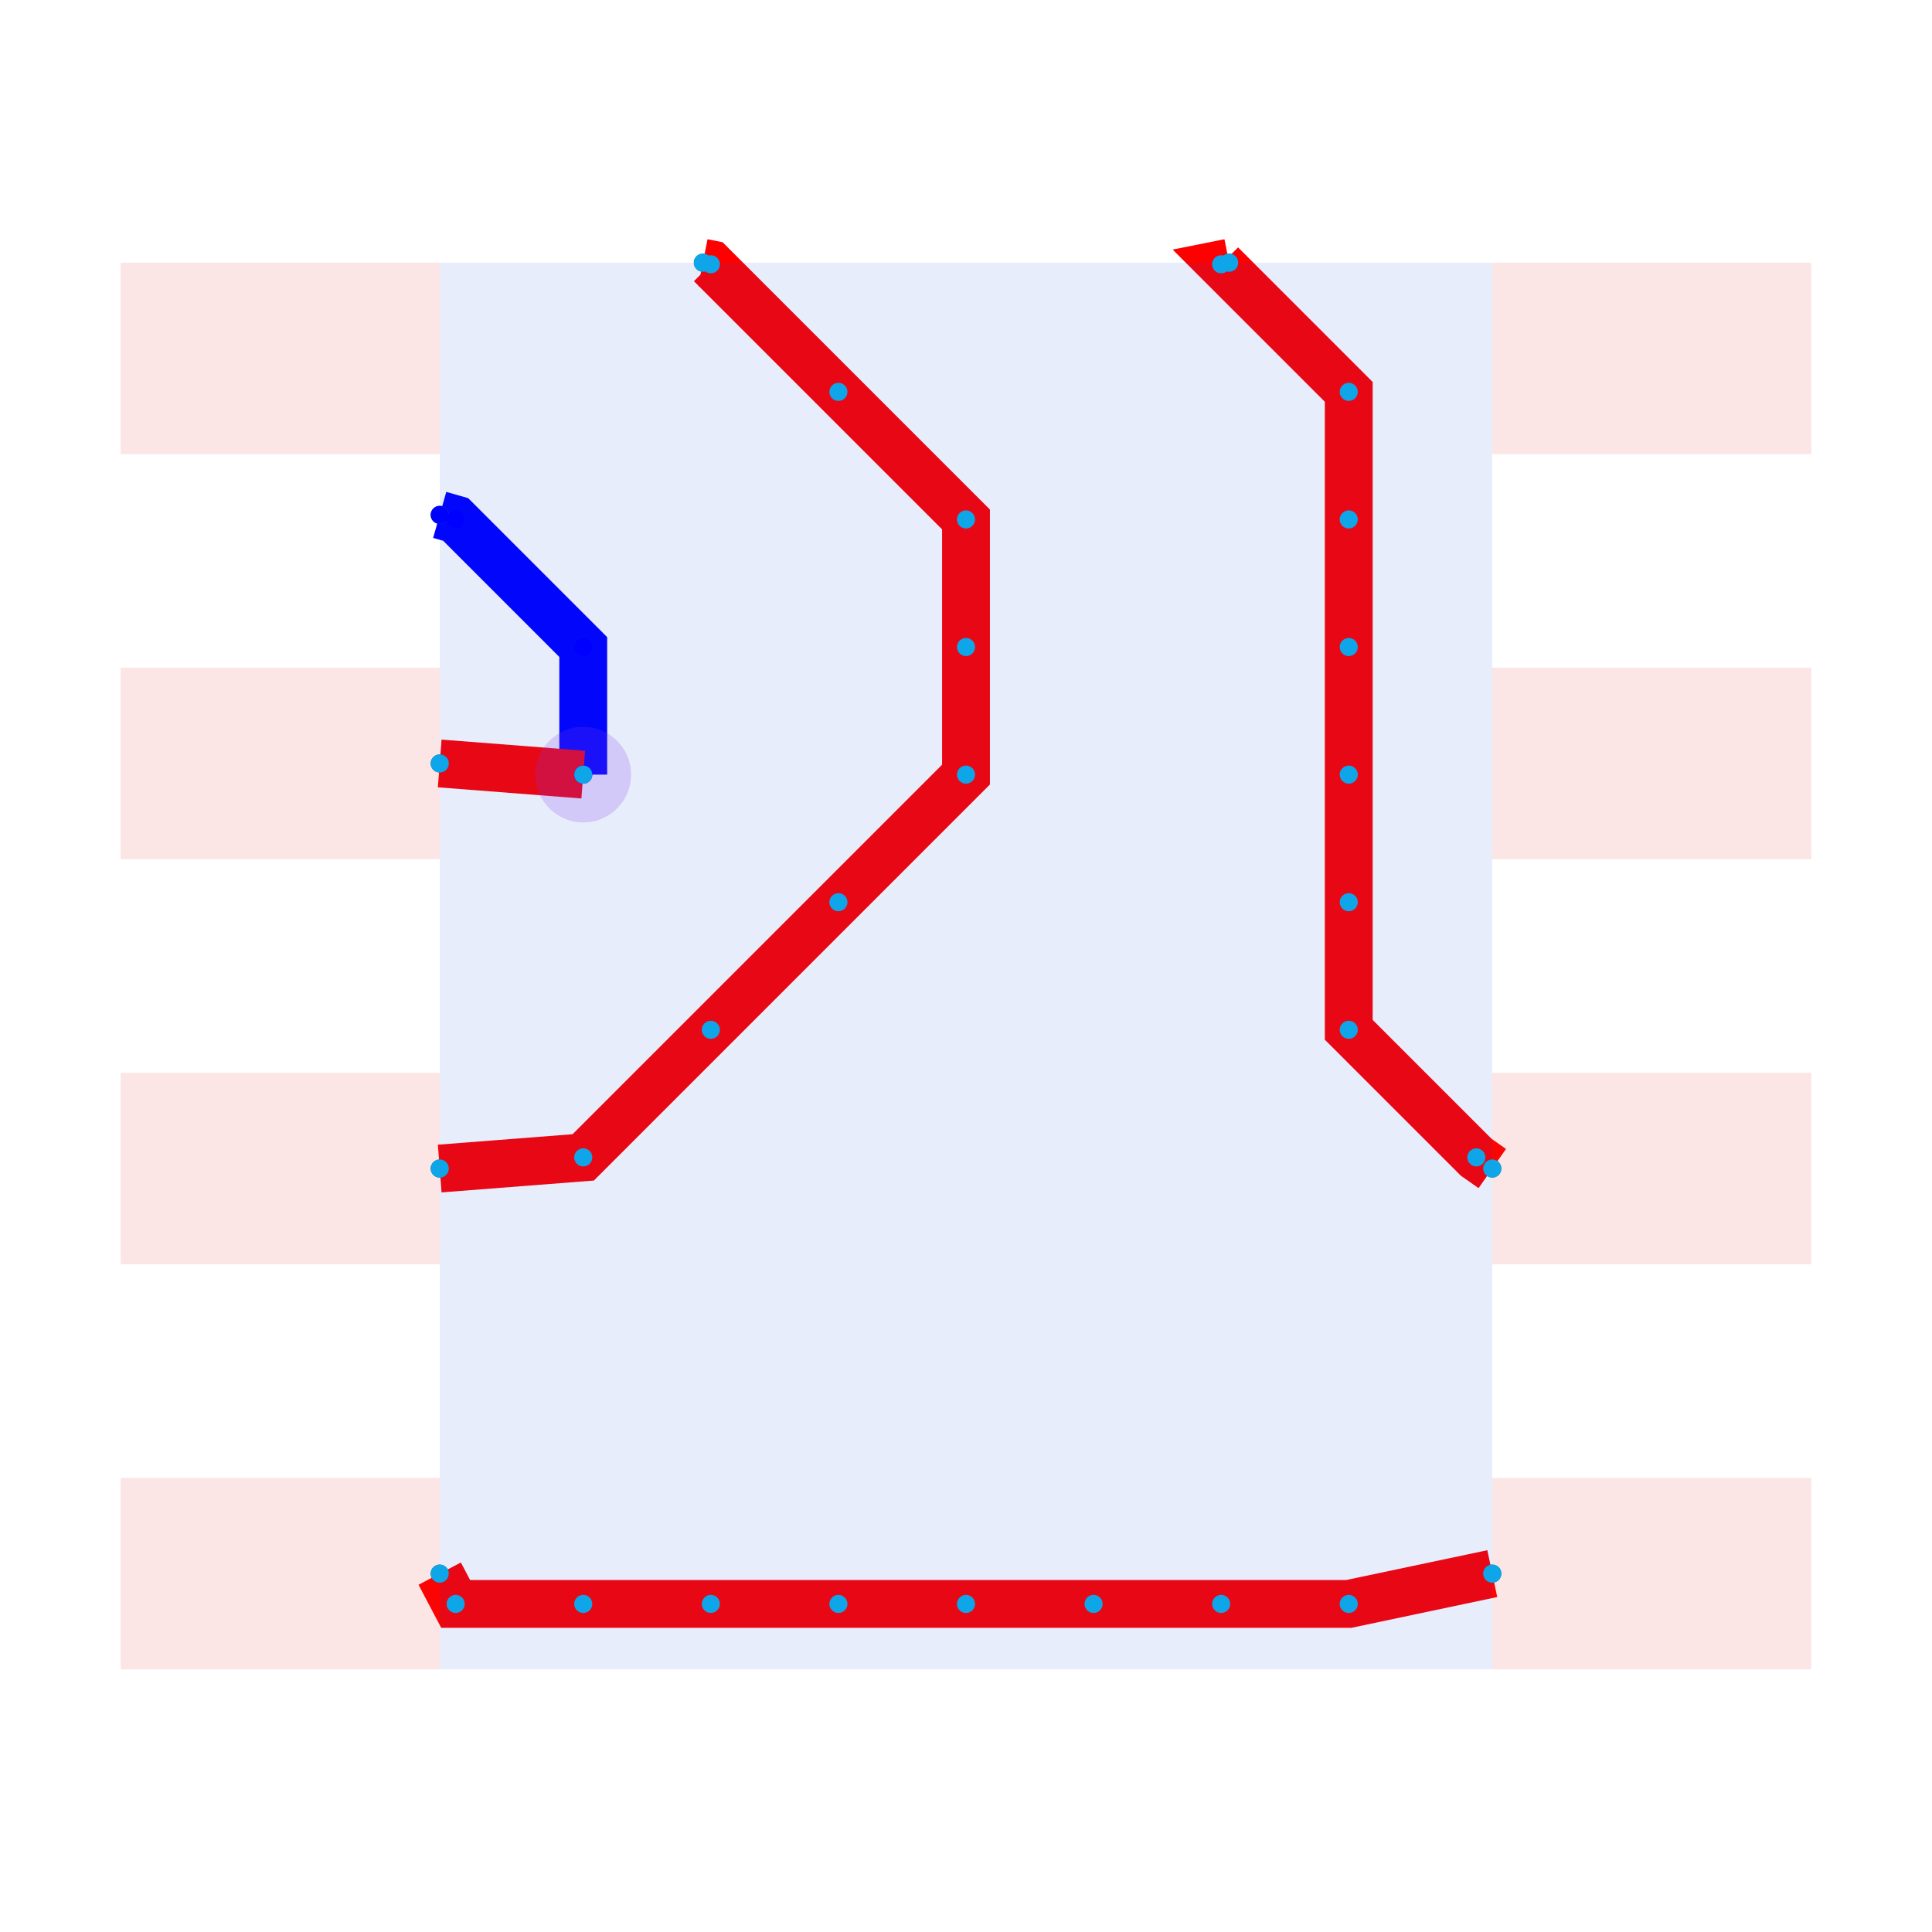
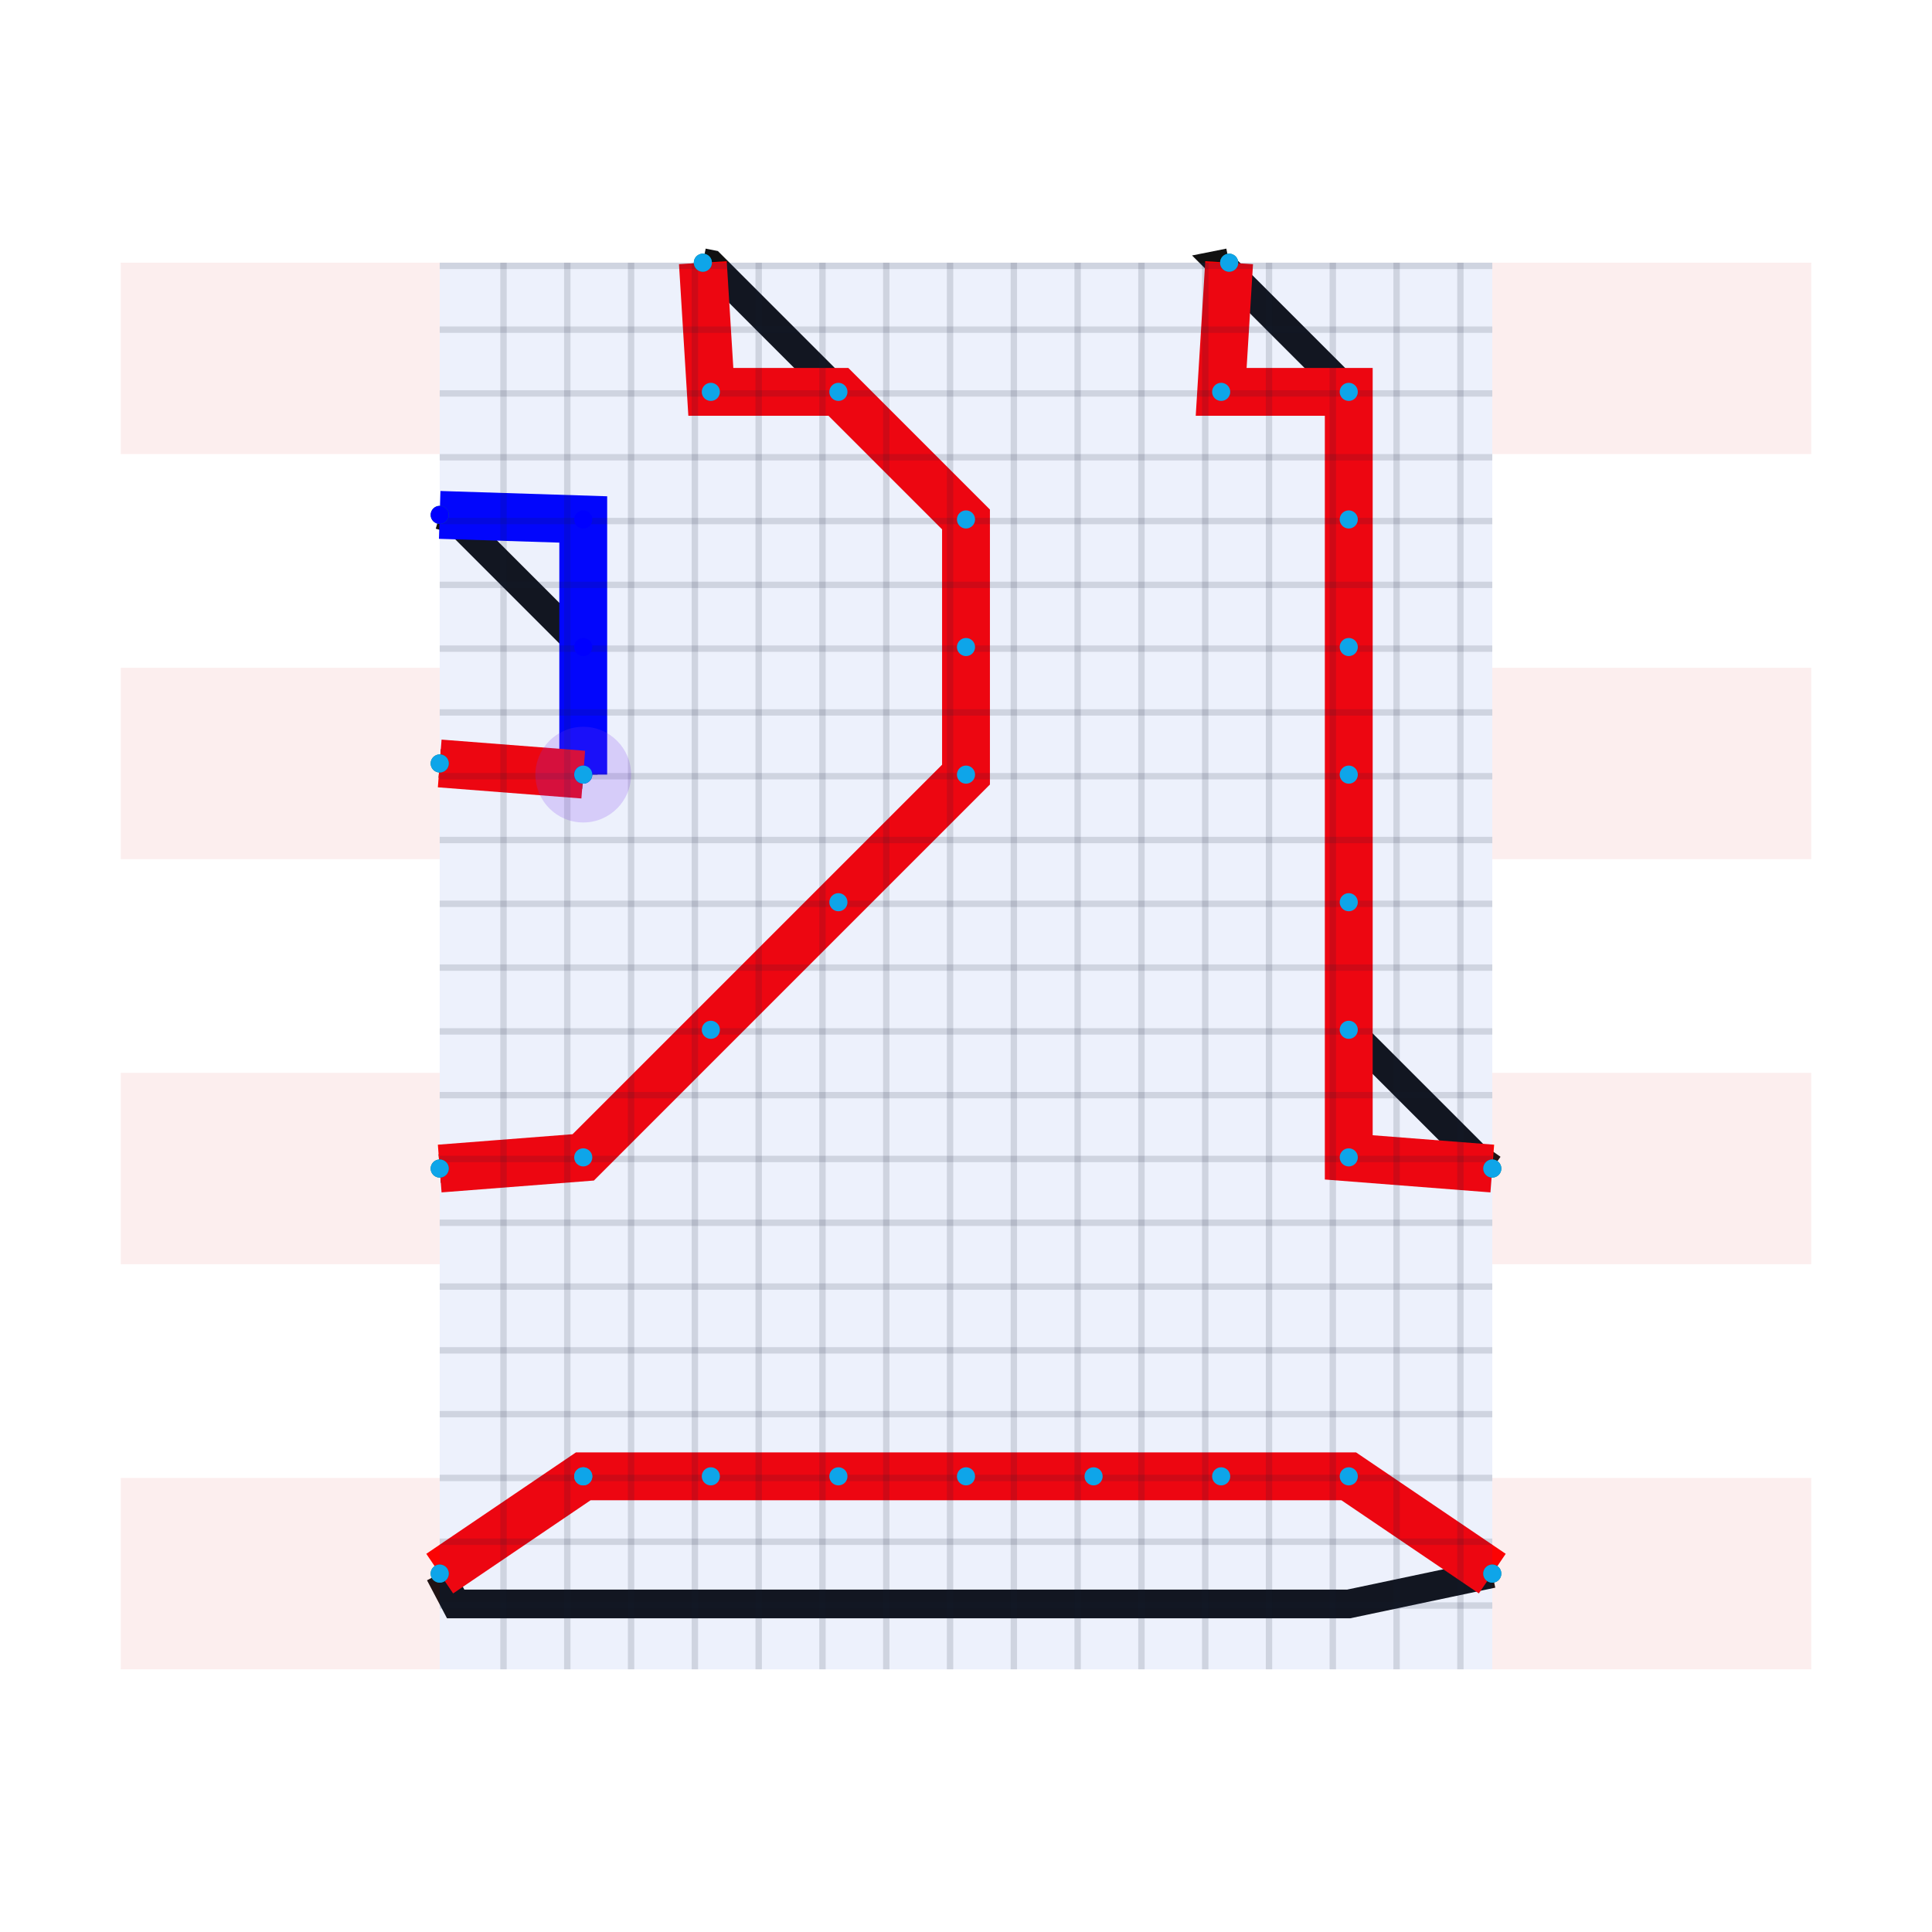
<svg xmlns="http://www.w3.org/2000/svg" width="640" height="640" viewBox="0 0 640 640">
  <rect width="100%" height="100%" fill="white" />
  <g>
-     <polyline data-points="6.825,-5.795 6.800000000000001,-5.800000000000001 7.200000000000001,-6.200000000000001 7.200000000000001,-6.600000000000001 7.200000000000001,-7.000000000000002 7.200000000000001,-7.400000000000002 7.200000000000001,-7.8000000000000025 7.200000000000001,-8.200000000000003 7.600000000000001,-8.600000000000003 7.65,-8.635000000000002" data-type="line" data-label="source_net_15_mst1" points="407.17,87.019 404.528,87.547 446.792,129.811 446.792,172.075 446.792,214.34 446.792,256.604 446.792,298.868 446.792,341.132 489.057,383.396 494.34,387.094" fill="none" stroke="#FF0000" stroke-width="15.849" />
-   </g>
-   <g>
-     <polyline data-points="4.35,-9.905000000000001 4.4,-10 4.800000000000001,-10 5.200000000000001,-10 5.600000000000001,-10 6.000000000000002,-10 6.400000000000002,-10 6.8000000000000025,-10 7.200000000000003,-10 7.65,-9.905000000000001" data-type="line" data-label="source_net_11_mst0" points="145.66,521.283 150.943,531.321 193.208,531.321 235.472,531.321 277.736,531.321 320,531.321 362.264,531.321 404.528,531.321 446.792,531.321 494.34,521.283" fill="none" stroke="#FF0000" stroke-width="15.849" />
-   </g>
-   <g>
-     <polyline data-points="5.175,-5.795 5.2,-5.800000000000001 5.6000000000000005,-6.200000000000001 6.000000000000001,-6.600000000000001 6.000000000000001,-7.000000000000002 6.000000000000001,-7.400000000000002 5.6000000000000005,-7.8000000000000025 5.2,-8.200000000000003 4.8,-8.600000000000003 4.35,-8.635000000000002" data-type="line" data-label="source_net_3_mst2" points="232.83,87.019 235.472,87.547 277.736,129.811 320,172.075 320,214.34 320,256.604 277.736,298.868 235.472,341.132 193.208,383.396 145.66,387.094" fill="none" stroke="#FF0000" stroke-width="15.849" />
-   </g>
-   <g>
-     <polyline data-points="4.35,-6.585714285714285 4.4,-6.6000000000000005 4.800000000000001,-7.000000000000001 4.800000000000001,-7.400000000000001" data-type="line" data-label="source_net_2" points="145.66,170.566 150.943,172.075 193.208,214.34 193.208,256.604" fill="none" stroke="#0000FF" stroke-width="15.849" />
+     <polyline data-points="6.825,-5.795 6.800000000000001,-5.800000000000001 7.200000000000001,-6.200000000000001 7.200000000000001,-6.600000000000001 7.200000000000001,-7.000000000000002 7.200000000000001,-7.400000000000002 7.200000000000001,-7.8000000000000025 7.200000000000001,-8.200000000000003 7.600000000000001,-8.600000000000003 7.65,-8.635000000000002" data-type="line" data-label="original:source_net_15_mst1" points="407.17,87.019 404.528,87.547 446.792,129.811 446.792,172.075 446.792,214.34 446.792,256.604 446.792,298.868 446.792,341.132 489.057,383.396 494.34,387.094" fill="none" stroke="#111111" stroke-width="9.509" />
+   </g>
+   <g>
+     <polyline data-points="4.35,-9.905000000000001 4.4,-10 4.800000000000001,-10 5.200000000000001,-10 5.600000000000001,-10 6.000000000000002,-10 6.400000000000002,-10 6.8000000000000025,-10 7.200000000000003,-10 7.65,-9.905000000000001" data-type="line" data-label="original:source_net_11_mst0" points="145.66,521.283 150.943,531.321 193.208,531.321 235.472,531.321 277.736,531.321 320,531.321 362.264,531.321 404.528,531.321 446.792,531.321 494.34,521.283" fill="none" stroke="#111111" stroke-width="9.509" />
+   </g>
+   <g>
+     <polyline data-points="5.175,-5.795 5.2,-5.800000000000001 5.6000000000000005,-6.200000000000001 6.000000000000001,-6.600000000000001 6.000000000000001,-7.000000000000002 6.000000000000001,-7.400000000000002 5.6000000000000005,-7.8000000000000025 5.2,-8.200000000000003 4.8,-8.600000000000003 4.35,-8.635000000000002" data-type="line" data-label="original:source_net_3_mst2" points="232.83,87.019 235.472,87.547 277.736,129.811 320,172.075 320,214.34 320,256.604 277.736,298.868 235.472,341.132 193.208,383.396 145.66,387.094" fill="none" stroke="#111111" stroke-width="9.509" />
+   </g>
+   <g>
+     <polyline data-points="4.35,-6.585714285714285 4.4,-6.6000000000000005 4.800000000000001,-7.000000000000001 4.800000000000001,-7.400000000000001" data-type="line" data-label="original:source_net_2" points="145.66,170.566 150.943,172.075 193.208,214.34 193.208,256.604" fill="none" stroke="#111111" stroke-width="9.509" />
+   </g>
+   <g>
+     <polyline data-points="4.800000000000001,-7.400000000000001 4.800000000000001,-7.400000000000001 4.35,-7.365" data-type="line" data-label="original:source_net_2" points="193.208,256.604 193.208,256.604 145.66,252.906" fill="none" stroke="#111111" stroke-width="9.509" />
+   </g>
+   <g>
+     <polyline data-points="6.825,-5.795 6.800000000000001,-6.200000000000001 7.200000000000001,-6.200000000000001 7.200000000000001,-6.600000000000001 7.200000000000001,-7.000000000000002 7.200000000000001,-7.400000000000002 7.200000000000001,-7.8000000000000025 7.200000000000001,-8.200000000000003 7.200000000000001,-8.600000000000003 7.65,-8.635000000000002" data-type="line" data-label="source_net_15_mst1" points="407.17,87.019 404.528,129.811 446.792,129.811 446.792,172.075 446.792,214.34 446.792,256.604 446.792,298.868 446.792,341.132 446.792,383.396 494.34,387.094" fill="none" stroke="#FF0000" stroke-width="15.849" />
+   </g>
+   <g>
+     <polyline data-points="4.35,-9.905000000000001 4.800000000000001,-9.6 4.800000000000001,-9.6 5.200000000000001,-9.6 5.600000000000001,-9.6 6.000000000000002,-9.6 6.400000000000002,-9.6 6.8000000000000025,-9.6 7.200000000000003,-9.6 7.65,-9.905000000000001" data-type="line" data-label="source_net_11_mst0" points="145.66,521.283 193.208,489.057 193.208,489.057 235.472,489.057 277.736,489.057 320,489.057 362.264,489.057 404.528,489.057 446.792,489.057 494.34,521.283" fill="none" stroke="#FF0000" stroke-width="15.849" />
+   </g>
+   <g>
+     <polyline data-points="5.175,-5.795 5.2,-6.200000000000001 5.6000000000000005,-6.200000000000001 6.000000000000001,-6.600000000000001 6.000000000000001,-7.000000000000002 6.000000000000001,-7.400000000000002 5.6000000000000005,-7.8000000000000025 5.2,-8.200000000000003 4.8,-8.600000000000003 4.35,-8.635000000000002" data-type="line" data-label="source_net_3_mst2" points="232.83,87.019 235.472,129.811 277.736,129.811 320,172.075 320,214.34 320,256.604 277.736,298.868 235.472,341.132 193.208,383.396 145.66,387.094" fill="none" stroke="#FF0000" stroke-width="15.849" />
+   </g>
+   <g>
+     <polyline data-points="4.35,-6.585714285714285 4.800000000000001,-6.6000000000000005 4.800000000000001,-7.000000000000001 4.800000000000001,-7.400000000000001" data-type="line" data-label="source_net_2" points="145.66,170.566 193.208,172.075 193.208,214.34 193.208,256.604" fill="none" stroke="#0000FF" stroke-width="15.849" />
  </g>
  <g>
    <polyline data-points="4.800000000000001,-7.400000000000001 4.800000000000001,-7.400000000000001 4.35,-7.365" data-type="line" data-label="source_net_2" points="193.208,256.604 193.208,256.604 145.66,252.906" fill="none" stroke="#FF0000" stroke-width="15.849" />
  </g>
  <g>
-     <rect data-type="rect" data-label="cmn_16" data-x="6" data-y="-8" x="145.66" y="87.019" width="348.679" height="465.962" fill="rgba(29, 78, 216, 0.1)" stroke="#1d4ed8" stroke-width="0.009" />
-   </g>
-   <g>
-     <rect data-type="rect" data-label="obstacle:rect:0" data-x="8.15" data-y="-7.365" x="494.34" y="221.208" width="105.66" height="63.396" fill="rgba(220, 38, 38, 0.12)" stroke="#dc2626" stroke-width="0.009" />
-   </g>
-   <g>
-     <rect data-type="rect" data-label="obstacle:rect:1" data-x="8.15" data-y="-6.095" x="494.34" y="87.019" width="105.66" height="63.396" fill="rgba(220, 38, 38, 0.12)" stroke="#dc2626" stroke-width="0.009" />
-   </g>
-   <g>
-     <rect data-type="rect" data-label="obstacle:rect:2" data-x="8.15" data-y="-8.635" x="494.34" y="355.396" width="105.66" height="63.396" fill="rgba(220, 38, 38, 0.12)" stroke="#dc2626" stroke-width="0.009" />
-   </g>
-   <g>
-     <rect data-type="rect" data-label="obstacle:rect:3" data-x="8.15" data-y="-9.905" x="494.34" y="489.585" width="105.66" height="63.396" fill="rgba(220, 38, 38, 0.12)" stroke="#dc2626" stroke-width="0.009" />
-   </g>
-   <g>
-     <rect data-type="rect" data-label="obstacle:rect:4" data-x="3.85" data-y="-9.905" x="40" y="489.585" width="105.66" height="63.396" fill="rgba(220, 38, 38, 0.12)" stroke="#dc2626" stroke-width="0.009" />
-   </g>
-   <g>
-     <rect data-type="rect" data-label="obstacle:rect:5" data-x="3.85" data-y="-8.635" x="40" y="355.396" width="105.66" height="63.396" fill="rgba(220, 38, 38, 0.12)" stroke="#dc2626" stroke-width="0.009" />
-   </g>
-   <g>
-     <rect data-type="rect" data-label="obstacle:rect:6" data-x="3.85" data-y="-6.095" x="40" y="87.019" width="105.66" height="63.396" fill="rgba(220, 38, 38, 0.12)" stroke="#dc2626" stroke-width="0.009" />
-   </g>
-   <g>
-     <rect data-type="rect" data-label="obstacle:rect:7" data-x="3.85" data-y="-7.365" x="40" y="221.208" width="105.66" height="63.396" fill="rgba(220, 38, 38, 0.12)" stroke="#dc2626" stroke-width="0.009" />
+     <polyline data-points="4.55,-10.205 4.55,-5.795" data-type="line" data-label="grid:v" points="166.792,552.981 166.792,87.019" fill="none" stroke="rgba(15, 23, 42, 0.14)" stroke-width="2.113" />
+   </g>
+   <g>
+     <polyline data-points="4.75,-10.205 4.75,-5.795" data-type="line" data-label="grid:v" points="187.925,552.981 187.925,87.019" fill="none" stroke="rgba(15, 23, 42, 0.14)" stroke-width="2.113" />
+   </g>
+   <g>
+     <polyline data-points="4.95,-10.205 4.95,-5.795" data-type="line" data-label="grid:v" points="209.057,552.981 209.057,87.019" fill="none" stroke="rgba(15, 23, 42, 0.14)" stroke-width="2.113" />
+   </g>
+   <g>
+     <polyline data-points="5.15,-10.205 5.15,-5.795" data-type="line" data-label="grid:v" points="230.189,552.981 230.189,87.019" fill="none" stroke="rgba(15, 23, 42, 0.14)" stroke-width="2.113" />
+   </g>
+   <g>
+     <polyline data-points="5.3500000000000005,-10.205 5.3500000000000005,-5.795" data-type="line" data-label="grid:v" points="251.321,552.981 251.321,87.019" fill="none" stroke="rgba(15, 23, 42, 0.14)" stroke-width="2.113" />
+   </g>
+   <g>
+     <polyline data-points="5.550000000000001,-10.205 5.550000000000001,-5.795" data-type="line" data-label="grid:v" points="272.453,552.981 272.453,87.019" fill="none" stroke="rgba(15, 23, 42, 0.14)" stroke-width="2.113" />
+   </g>
+   <g>
+     <polyline data-points="5.750000000000001,-10.205 5.750000000000001,-5.795" data-type="line" data-label="grid:v" points="293.585,552.981 293.585,87.019" fill="none" stroke="rgba(15, 23, 42, 0.14)" stroke-width="2.113" />
+   </g>
+   <g>
+     <polyline data-points="5.950000000000001,-10.205 5.950000000000001,-5.795" data-type="line" data-label="grid:v" points="314.717,552.981 314.717,87.019" fill="none" stroke="rgba(15, 23, 42, 0.14)" stroke-width="2.113" />
+   </g>
+   <g>
+     <polyline data-points="6.150000000000001,-10.205 6.150000000000001,-5.795" data-type="line" data-label="grid:v" points="335.849,552.981 335.849,87.019" fill="none" stroke="rgba(15, 23, 42, 0.14)" stroke-width="2.113" />
+   </g>
+   <g>
+     <polyline data-points="6.350000000000001,-10.205 6.350000000000001,-5.795" data-type="line" data-label="grid:v" points="356.981,552.981 356.981,87.019" fill="none" stroke="rgba(15, 23, 42, 0.14)" stroke-width="2.113" />
+   </g>
+   <g>
+     <polyline data-points="6.550000000000002,-10.205 6.550000000000002,-5.795" data-type="line" data-label="grid:v" points="378.113,552.981 378.113,87.019" fill="none" stroke="rgba(15, 23, 42, 0.14)" stroke-width="2.113" />
+   </g>
+   <g>
+     <polyline data-points="6.750000000000002,-10.205 6.750000000000002,-5.795" data-type="line" data-label="grid:v" points="399.245,552.981 399.245,87.019" fill="none" stroke="rgba(15, 23, 42, 0.14)" stroke-width="2.113" />
+   </g>
+   <g>
+     <polyline data-points="6.950000000000002,-10.205 6.950000000000002,-5.795" data-type="line" data-label="grid:v" points="420.377,552.981 420.377,87.019" fill="none" stroke="rgba(15, 23, 42, 0.14)" stroke-width="2.113" />
+   </g>
+   <g>
+     <polyline data-points="7.150000000000002,-10.205 7.150000000000002,-5.795" data-type="line" data-label="grid:v" points="441.509,552.981 441.509,87.019" fill="none" stroke="rgba(15, 23, 42, 0.14)" stroke-width="2.113" />
+   </g>
+   <g>
+     <polyline data-points="7.350000000000002,-10.205 7.350000000000002,-5.795" data-type="line" data-label="grid:v" points="462.642,552.981 462.642,87.019" fill="none" stroke="rgba(15, 23, 42, 0.14)" stroke-width="2.113" />
+   </g>
+   <g>
+     <polyline data-points="7.5500000000000025,-10.205 7.5500000000000025,-5.795" data-type="line" data-label="grid:v" points="483.774,552.981 483.774,87.019" fill="none" stroke="rgba(15, 23, 42, 0.14)" stroke-width="2.113" />
+   </g>
+   <g>
+     <polyline data-points="4.35,-10.005 7.65,-10.005" data-type="line" data-label="grid:h" points="145.66,531.849 494.34,531.849" fill="none" stroke="rgba(15, 23, 42, 0.14)" stroke-width="2.113" />
+   </g>
+   <g>
+     <polyline data-points="4.35,-9.805000000000001 7.65,-9.805000000000001" data-type="line" data-label="grid:h" points="145.66,510.717 494.34,510.717" fill="none" stroke="rgba(15, 23, 42, 0.14)" stroke-width="2.113" />
+   </g>
+   <g>
+     <polyline data-points="4.35,-9.605000000000002 7.65,-9.605000000000002" data-type="line" data-label="grid:h" points="145.66,489.585 494.34,489.585" fill="none" stroke="rgba(15, 23, 42, 0.14)" stroke-width="2.113" />
+   </g>
+   <g>
+     <polyline data-points="4.35,-9.405000000000003 7.65,-9.405000000000003" data-type="line" data-label="grid:h" points="145.66,468.453 494.34,468.453" fill="none" stroke="rgba(15, 23, 42, 0.14)" stroke-width="2.113" />
+   </g>
+   <g>
+     <polyline data-points="4.35,-9.205000000000004 7.65,-9.205000000000004" data-type="line" data-label="grid:h" points="145.66,447.321 494.34,447.321" fill="none" stroke="rgba(15, 23, 42, 0.14)" stroke-width="2.113" />
+   </g>
+   <g>
+     <polyline data-points="4.35,-9.005000000000004 7.65,-9.005000000000004" data-type="line" data-label="grid:h" points="145.66,426.189 494.34,426.189" fill="none" stroke="rgba(15, 23, 42, 0.14)" stroke-width="2.113" />
+   </g>
+   <g>
+     <polyline data-points="4.35,-8.805000000000005 7.65,-8.805000000000005" data-type="line" data-label="grid:h" points="145.66,405.057 494.34,405.057" fill="none" stroke="rgba(15, 23, 42, 0.14)" stroke-width="2.113" />
+   </g>
+   <g>
+     <polyline data-points="4.35,-8.605000000000006 7.65,-8.605000000000006" data-type="line" data-label="grid:h" points="145.66,383.925 494.34,383.925" fill="none" stroke="rgba(15, 23, 42, 0.14)" stroke-width="2.113" />
+   </g>
+   <g>
+     <polyline data-points="4.35,-8.405000000000006 7.65,-8.405000000000006" data-type="line" data-label="grid:h" points="145.66,362.792 494.34,362.792" fill="none" stroke="rgba(15, 23, 42, 0.14)" stroke-width="2.113" />
+   </g>
+   <g>
+     <polyline data-points="4.35,-8.205000000000007 7.65,-8.205000000000007" data-type="line" data-label="grid:h" points="145.66,341.66 494.34,341.66" fill="none" stroke="rgba(15, 23, 42, 0.14)" stroke-width="2.113" />
+   </g>
+   <g>
+     <polyline data-points="4.35,-8.005000000000008 7.65,-8.005000000000008" data-type="line" data-label="grid:h" points="145.66,320.528 494.34,320.528" fill="none" stroke="rgba(15, 23, 42, 0.14)" stroke-width="2.113" />
+   </g>
+   <g>
+     <polyline data-points="4.35,-7.805000000000008 7.65,-7.805000000000008" data-type="line" data-label="grid:h" points="145.66,299.396 494.34,299.396" fill="none" stroke="rgba(15, 23, 42, 0.14)" stroke-width="2.113" />
+   </g>
+   <g>
+     <polyline data-points="4.35,-7.6050000000000075 7.65,-7.6050000000000075" data-type="line" data-label="grid:h" points="145.66,278.264 494.34,278.264" fill="none" stroke="rgba(15, 23, 42, 0.14)" stroke-width="2.113" />
+   </g>
+   <g>
+     <polyline data-points="4.35,-7.405000000000007 7.65,-7.405000000000007" data-type="line" data-label="grid:h" points="145.66,257.132 494.34,257.132" fill="none" stroke="rgba(15, 23, 42, 0.14)" stroke-width="2.113" />
+   </g>
+   <g>
+     <polyline data-points="4.35,-7.205000000000007 7.65,-7.205000000000007" data-type="line" data-label="grid:h" points="145.66,236 494.34,236" fill="none" stroke="rgba(15, 23, 42, 0.14)" stroke-width="2.113" />
+   </g>
+   <g>
+     <polyline data-points="4.35,-7.005000000000007 7.65,-7.005000000000007" data-type="line" data-label="grid:h" points="145.66,214.868 494.34,214.868" fill="none" stroke="rgba(15, 23, 42, 0.14)" stroke-width="2.113" />
+   </g>
+   <g>
+     <polyline data-points="4.35,-6.805000000000007 7.65,-6.805000000000007" data-type="line" data-label="grid:h" points="145.66,193.736 494.34,193.736" fill="none" stroke="rgba(15, 23, 42, 0.14)" stroke-width="2.113" />
+   </g>
+   <g>
+     <polyline data-points="4.35,-6.605000000000007 7.65,-6.605000000000007" data-type="line" data-label="grid:h" points="145.66,172.604 494.34,172.604" fill="none" stroke="rgba(15, 23, 42, 0.14)" stroke-width="2.113" />
+   </g>
+   <g>
+     <polyline data-points="4.35,-6.4050000000000065 7.65,-6.4050000000000065" data-type="line" data-label="grid:h" points="145.66,151.472 494.34,151.472" fill="none" stroke="rgba(15, 23, 42, 0.14)" stroke-width="2.113" />
+   </g>
+   <g>
+     <polyline data-points="4.35,-6.205000000000006 7.65,-6.205000000000006" data-type="line" data-label="grid:h" points="145.66,130.34 494.34,130.34" fill="none" stroke="rgba(15, 23, 42, 0.14)" stroke-width="2.113" />
+   </g>
+   <g>
+     <polyline data-points="4.35,-6.005000000000006 7.65,-6.005000000000006" data-type="line" data-label="grid:h" points="145.66,109.208 494.34,109.208" fill="none" stroke="rgba(15, 23, 42, 0.14)" stroke-width="2.113" />
+   </g>
+   <g>
+     <polyline data-points="4.35,-5.805000000000006 7.65,-5.805000000000006" data-type="line" data-label="grid:h" points="145.66,88.075 494.34,88.075" fill="none" stroke="rgba(15, 23, 42, 0.14)" stroke-width="2.113" />
+   </g>
+   <g>
+     <rect data-type="rect" data-label="cmn_16" data-x="6" data-y="-8" x="145.66" y="87.019" width="348.679" height="465.962" fill="rgba(29, 78, 216, 0.08)" stroke="#1d4ed8" stroke-width="0.009" />
+   </g>
+   <g>
+     <rect data-type="rect" data-label="obstacle:rect:0" data-x="8.15" data-y="-7.365" x="494.34" y="221.208" width="105.66" height="63.396" fill="rgba(220, 38, 38, 0.08)" stroke="#dc2626" stroke-width="0.009" />
+   </g>
+   <g>
+     <rect data-type="rect" data-label="obstacle:rect:1" data-x="8.15" data-y="-6.095" x="494.34" y="87.019" width="105.66" height="63.396" fill="rgba(220, 38, 38, 0.08)" stroke="#dc2626" stroke-width="0.009" />
+   </g>
+   <g>
+     <rect data-type="rect" data-label="obstacle:rect:2" data-x="8.15" data-y="-8.635" x="494.34" y="355.396" width="105.66" height="63.396" fill="rgba(220, 38, 38, 0.08)" stroke="#dc2626" stroke-width="0.009" />
+   </g>
+   <g>
+     <rect data-type="rect" data-label="obstacle:rect:3" data-x="8.15" data-y="-9.905" x="494.34" y="489.585" width="105.66" height="63.396" fill="rgba(220, 38, 38, 0.08)" stroke="#dc2626" stroke-width="0.009" />
+   </g>
+   <g>
+     <rect data-type="rect" data-label="obstacle:rect:4" data-x="3.85" data-y="-9.905" x="40" y="489.585" width="105.66" height="63.396" fill="rgba(220, 38, 38, 0.08)" stroke="#dc2626" stroke-width="0.009" />
+   </g>
+   <g>
+     <rect data-type="rect" data-label="obstacle:rect:5" data-x="3.85" data-y="-8.635" x="40" y="355.396" width="105.66" height="63.396" fill="rgba(220, 38, 38, 0.08)" stroke="#dc2626" stroke-width="0.009" />
+   </g>
+   <g>
+     <rect data-type="rect" data-label="obstacle:rect:6" data-x="3.85" data-y="-6.095" x="40" y="87.019" width="105.66" height="63.396" fill="rgba(220, 38, 38, 0.08)" stroke="#dc2626" stroke-width="0.009" />
+   </g>
+   <g>
+     <rect data-type="rect" data-label="obstacle:rect:7" data-x="3.85" data-y="-7.365" x="40" y="221.208" width="105.66" height="63.396" fill="rgba(220, 38, 38, 0.08)" stroke="#dc2626" stroke-width="0.009" />
  </g>
  <circle data-type="circle" data-label="" data-x="4.800000000000001" data-y="-7.400000000000001" cx="193.208" cy="256.604" r="15.849" fill="rgba(124, 58, 237, 0.2)" stroke="#7c3aed" stroke-width="0.009" />
  <g>
    <circle data-type="point" data-label="source_net_2" data-x="4.35" data-y="-6.585714285714285" cx="145.66" cy="170.566" r="3" fill="#0f766e" />
  </g>
  <g>
    <circle data-type="point" data-label="source_net_2" data-x="4.35" data-y="-7.365" cx="145.66" cy="252.906" r="3" fill="#0f766e" />
  </g>
  <g>
    <circle data-type="point" data-label="source_net_3_mst2" data-x="5.175" data-y="-5.795" cx="232.83" cy="87.019" r="3" fill="#0f766e" />
  </g>
  <g>
    <circle data-type="point" data-label="source_net_3_mst2" data-x="4.35" data-y="-8.635000000000002" cx="145.66" cy="387.094" r="3" fill="#0f766e" />
  </g>
  <g>
    <circle data-type="point" data-label="source_net_11_mst0" data-x="4.35" data-y="-9.905000000000001" cx="145.66" cy="521.283" r="3" fill="#0f766e" />
  </g>
  <g>
    <circle data-type="point" data-label="source_net_11_mst0" data-x="7.65" data-y="-9.905000000000001" cx="494.34" cy="521.283" r="3" fill="#0f766e" />
  </g>
  <g>
    <circle data-type="point" data-label="source_net_15_mst1" data-x="6.825" data-y="-5.795" cx="407.17" cy="87.019" r="3" fill="#0f766e" />
  </g>
  <g>
    <circle data-type="point" data-label="source_net_15_mst1" data-x="7.65" data-y="-8.635000000000002" cx="494.34" cy="387.094" r="3" fill="#0f766e" />
  </g>
  <g>
    <circle data-type="point" data-label="" data-x="6.825" data-y="-5.795" cx="407.17" cy="87.019" r="3" fill="#0ea5e9" />
  </g>
  <g>
-     <circle data-type="point" data-label="" data-x="6.800000000000001" data-y="-5.800000000000001" cx="404.528" cy="87.547" r="3" fill="#0ea5e9" />
+     <circle data-type="point" data-label="" data-x="6.800000000000001" data-y="-6.200000000000001" cx="404.528" cy="129.811" r="3" fill="#0ea5e9" />
  </g>
  <g>
    <circle data-type="point" data-label="" data-x="7.200000000000001" data-y="-6.200000000000001" cx="446.792" cy="129.811" r="3" fill="#0ea5e9" />
  </g>
  <g>
    <circle data-type="point" data-label="" data-x="7.200000000000001" data-y="-6.600000000000001" cx="446.792" cy="172.075" r="3" fill="#0ea5e9" />
  </g>
  <g>
    <circle data-type="point" data-label="" data-x="7.200000000000001" data-y="-7.000000000000002" cx="446.792" cy="214.34" r="3" fill="#0ea5e9" />
  </g>
  <g>
    <circle data-type="point" data-label="" data-x="7.200000000000001" data-y="-7.400000000000002" cx="446.792" cy="256.604" r="3" fill="#0ea5e9" />
  </g>
  <g>
    <circle data-type="point" data-label="" data-x="7.200000000000001" data-y="-7.8000000000000025" cx="446.792" cy="298.868" r="3" fill="#0ea5e9" />
  </g>
  <g>
    <circle data-type="point" data-label="" data-x="7.200000000000001" data-y="-8.200000000000003" cx="446.792" cy="341.132" r="3" fill="#0ea5e9" />
  </g>
  <g>
-     <circle data-type="point" data-label="" data-x="7.600000000000001" data-y="-8.600000000000003" cx="489.057" cy="383.396" r="3" fill="#0ea5e9" />
+     <circle data-type="point" data-label="" data-x="7.200000000000001" data-y="-8.600000000000003" cx="446.792" cy="383.396" r="3" fill="#0ea5e9" />
  </g>
  <g>
    <circle data-type="point" data-label="" data-x="7.65" data-y="-8.635000000000002" cx="494.34" cy="387.094" r="3" fill="#0ea5e9" />
  </g>
  <g>
    <circle data-type="point" data-label="" data-x="4.35" data-y="-9.905000000000001" cx="145.66" cy="521.283" r="3" fill="#0ea5e9" />
  </g>
  <g>
-     <circle data-type="point" data-label="" data-x="4.4" data-y="-10" cx="150.943" cy="531.321" r="3" fill="#0ea5e9" />
-   </g>
-   <g>
-     <circle data-type="point" data-label="" data-x="4.800000000000001" data-y="-10" cx="193.208" cy="531.321" r="3" fill="#0ea5e9" />
-   </g>
-   <g>
-     <circle data-type="point" data-label="" data-x="5.200000000000001" data-y="-10" cx="235.472" cy="531.321" r="3" fill="#0ea5e9" />
-   </g>
-   <g>
-     <circle data-type="point" data-label="" data-x="5.600000000000001" data-y="-10" cx="277.736" cy="531.321" r="3" fill="#0ea5e9" />
-   </g>
-   <g>
-     <circle data-type="point" data-label="" data-x="6.000000000000002" data-y="-10" cx="320" cy="531.321" r="3" fill="#0ea5e9" />
-   </g>
-   <g>
-     <circle data-type="point" data-label="" data-x="6.400000000000002" data-y="-10" cx="362.264" cy="531.321" r="3" fill="#0ea5e9" />
-   </g>
-   <g>
-     <circle data-type="point" data-label="" data-x="6.8000000000000025" data-y="-10" cx="404.528" cy="531.321" r="3" fill="#0ea5e9" />
-   </g>
-   <g>
-     <circle data-type="point" data-label="" data-x="7.200000000000003" data-y="-10" cx="446.792" cy="531.321" r="3" fill="#0ea5e9" />
+     <circle data-type="point" data-label="" data-x="4.800000000000001" data-y="-9.6" cx="193.208" cy="489.057" r="3" fill="#0ea5e9" />
+   </g>
+   <g>
+     <circle data-type="point" data-label="" data-x="4.800000000000001" data-y="-9.6" cx="193.208" cy="489.057" r="3" fill="#0ea5e9" />
+   </g>
+   <g>
+     <circle data-type="point" data-label="" data-x="5.200000000000001" data-y="-9.6" cx="235.472" cy="489.057" r="3" fill="#0ea5e9" />
+   </g>
+   <g>
+     <circle data-type="point" data-label="" data-x="5.600000000000001" data-y="-9.6" cx="277.736" cy="489.057" r="3" fill="#0ea5e9" />
+   </g>
+   <g>
+     <circle data-type="point" data-label="" data-x="6.000000000000002" data-y="-9.6" cx="320" cy="489.057" r="3" fill="#0ea5e9" />
+   </g>
+   <g>
+     <circle data-type="point" data-label="" data-x="6.400000000000002" data-y="-9.6" cx="362.264" cy="489.057" r="3" fill="#0ea5e9" />
+   </g>
+   <g>
+     <circle data-type="point" data-label="" data-x="6.8000000000000025" data-y="-9.6" cx="404.528" cy="489.057" r="3" fill="#0ea5e9" />
+   </g>
+   <g>
+     <circle data-type="point" data-label="" data-x="7.200000000000003" data-y="-9.6" cx="446.792" cy="489.057" r="3" fill="#0ea5e9" />
  </g>
  <g>
    <circle data-type="point" data-label="" data-x="7.65" data-y="-9.905000000000001" cx="494.34" cy="521.283" r="3" fill="#0ea5e9" />
  </g>
  <g>
    <circle data-type="point" data-label="" data-x="5.175" data-y="-5.795" cx="232.83" cy="87.019" r="3" fill="#0ea5e9" />
  </g>
  <g>
-     <circle data-type="point" data-label="" data-x="5.2" data-y="-5.800000000000001" cx="235.472" cy="87.547" r="3" fill="#0ea5e9" />
+     <circle data-type="point" data-label="" data-x="5.2" data-y="-6.200000000000001" cx="235.472" cy="129.811" r="3" fill="#0ea5e9" />
  </g>
  <g>
    <circle data-type="point" data-label="" data-x="5.6000000000000005" data-y="-6.200000000000001" cx="277.736" cy="129.811" r="3" fill="#0ea5e9" />
  </g>
  <g>
    <circle data-type="point" data-label="" data-x="6.000000000000001" data-y="-6.600000000000001" cx="320" cy="172.075" r="3" fill="#0ea5e9" />
  </g>
  <g>
    <circle data-type="point" data-label="" data-x="6.000000000000001" data-y="-7.000000000000002" cx="320" cy="214.34" r="3" fill="#0ea5e9" />
  </g>
  <g>
    <circle data-type="point" data-label="" data-x="6.000000000000001" data-y="-7.400000000000002" cx="320" cy="256.604" r="3" fill="#0ea5e9" />
  </g>
  <g>
    <circle data-type="point" data-label="" data-x="5.6000000000000005" data-y="-7.8000000000000025" cx="277.736" cy="298.868" r="3" fill="#0ea5e9" />
  </g>
  <g>
    <circle data-type="point" data-label="" data-x="5.2" data-y="-8.200000000000003" cx="235.472" cy="341.132" r="3" fill="#0ea5e9" />
  </g>
  <g>
    <circle data-type="point" data-label="" data-x="4.8" data-y="-8.600000000000003" cx="193.208" cy="383.396" r="3" fill="#0ea5e9" />
  </g>
  <g>
    <circle data-type="point" data-label="" data-x="4.35" data-y="-8.635000000000002" cx="145.66" cy="387.094" r="3" fill="#0ea5e9" />
  </g>
  <g>
    <circle data-type="point" data-label="" data-x="4.35" data-y="-6.585714285714285" cx="145.66" cy="170.566" r="3" fill="#0000FF" />
  </g>
  <g>
-     <circle data-type="point" data-label="" data-x="4.4" data-y="-6.6000000000000005" cx="150.943" cy="172.075" r="3" fill="#0000FF" />
+     <circle data-type="point" data-label="" data-x="4.800000000000001" data-y="-6.6000000000000005" cx="193.208" cy="172.075" r="3" fill="#0000FF" />
  </g>
  <g>
    <circle data-type="point" data-label="" data-x="4.800000000000001" data-y="-7.000000000000001" cx="193.208" cy="214.34" r="3" fill="#0000FF" />
  </g>
  <g>
    <circle data-type="point" data-label="" data-x="4.800000000000001" data-y="-7.400000000000001" cx="193.208" cy="256.604" r="3" fill="#0000FF" />
  </g>
  <g>
    <circle data-type="point" data-label="" data-x="4.800000000000001" data-y="-7.400000000000001" cx="193.208" cy="256.604" r="3" fill="#0ea5e9" />
  </g>
  <g>
    <circle data-type="point" data-label="" data-x="4.35" data-y="-7.365" cx="145.66" cy="252.906" r="3" fill="#0ea5e9" />
  </g>
  <g id="crosshair" style="display: none">
    <line id="crosshair-h" y1="0" y2="640" stroke="#666" stroke-width="0.5" />
    <line id="crosshair-v" x1="0" x2="640" stroke="#666" stroke-width="0.5" />
    <text id="coordinates" font-family="monospace" font-size="12" fill="#666" />
  </g>
</svg>
